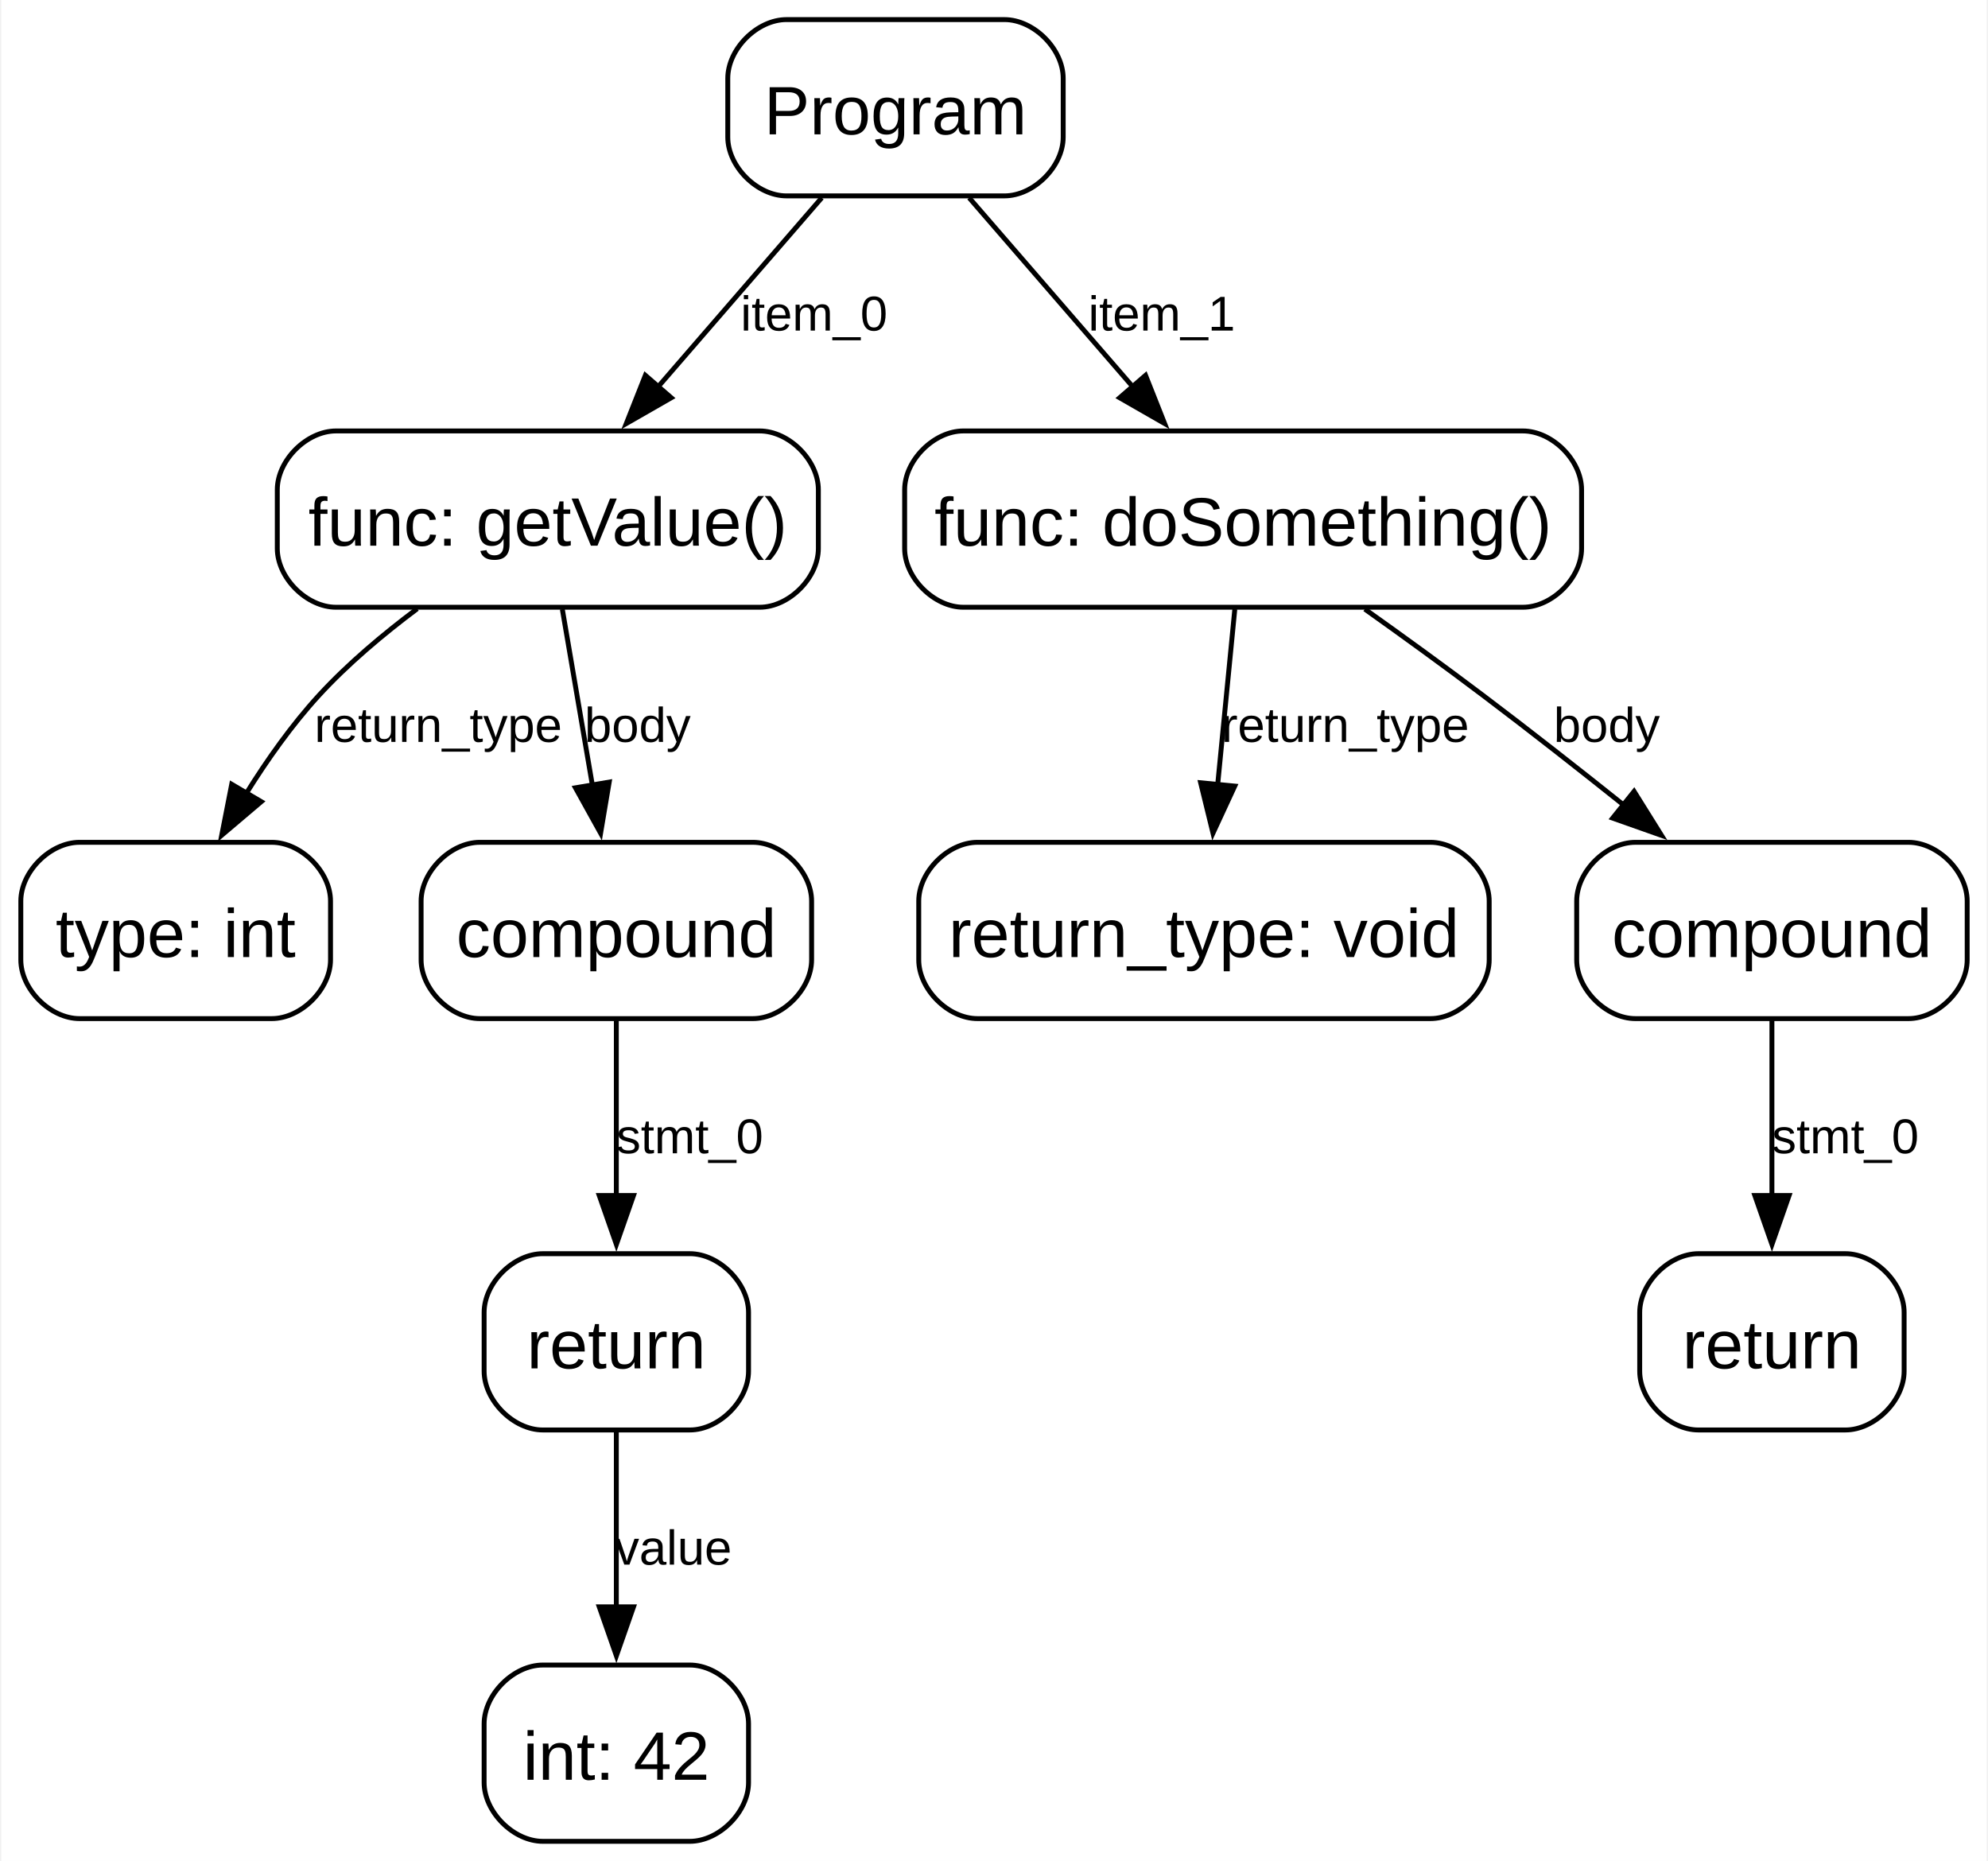
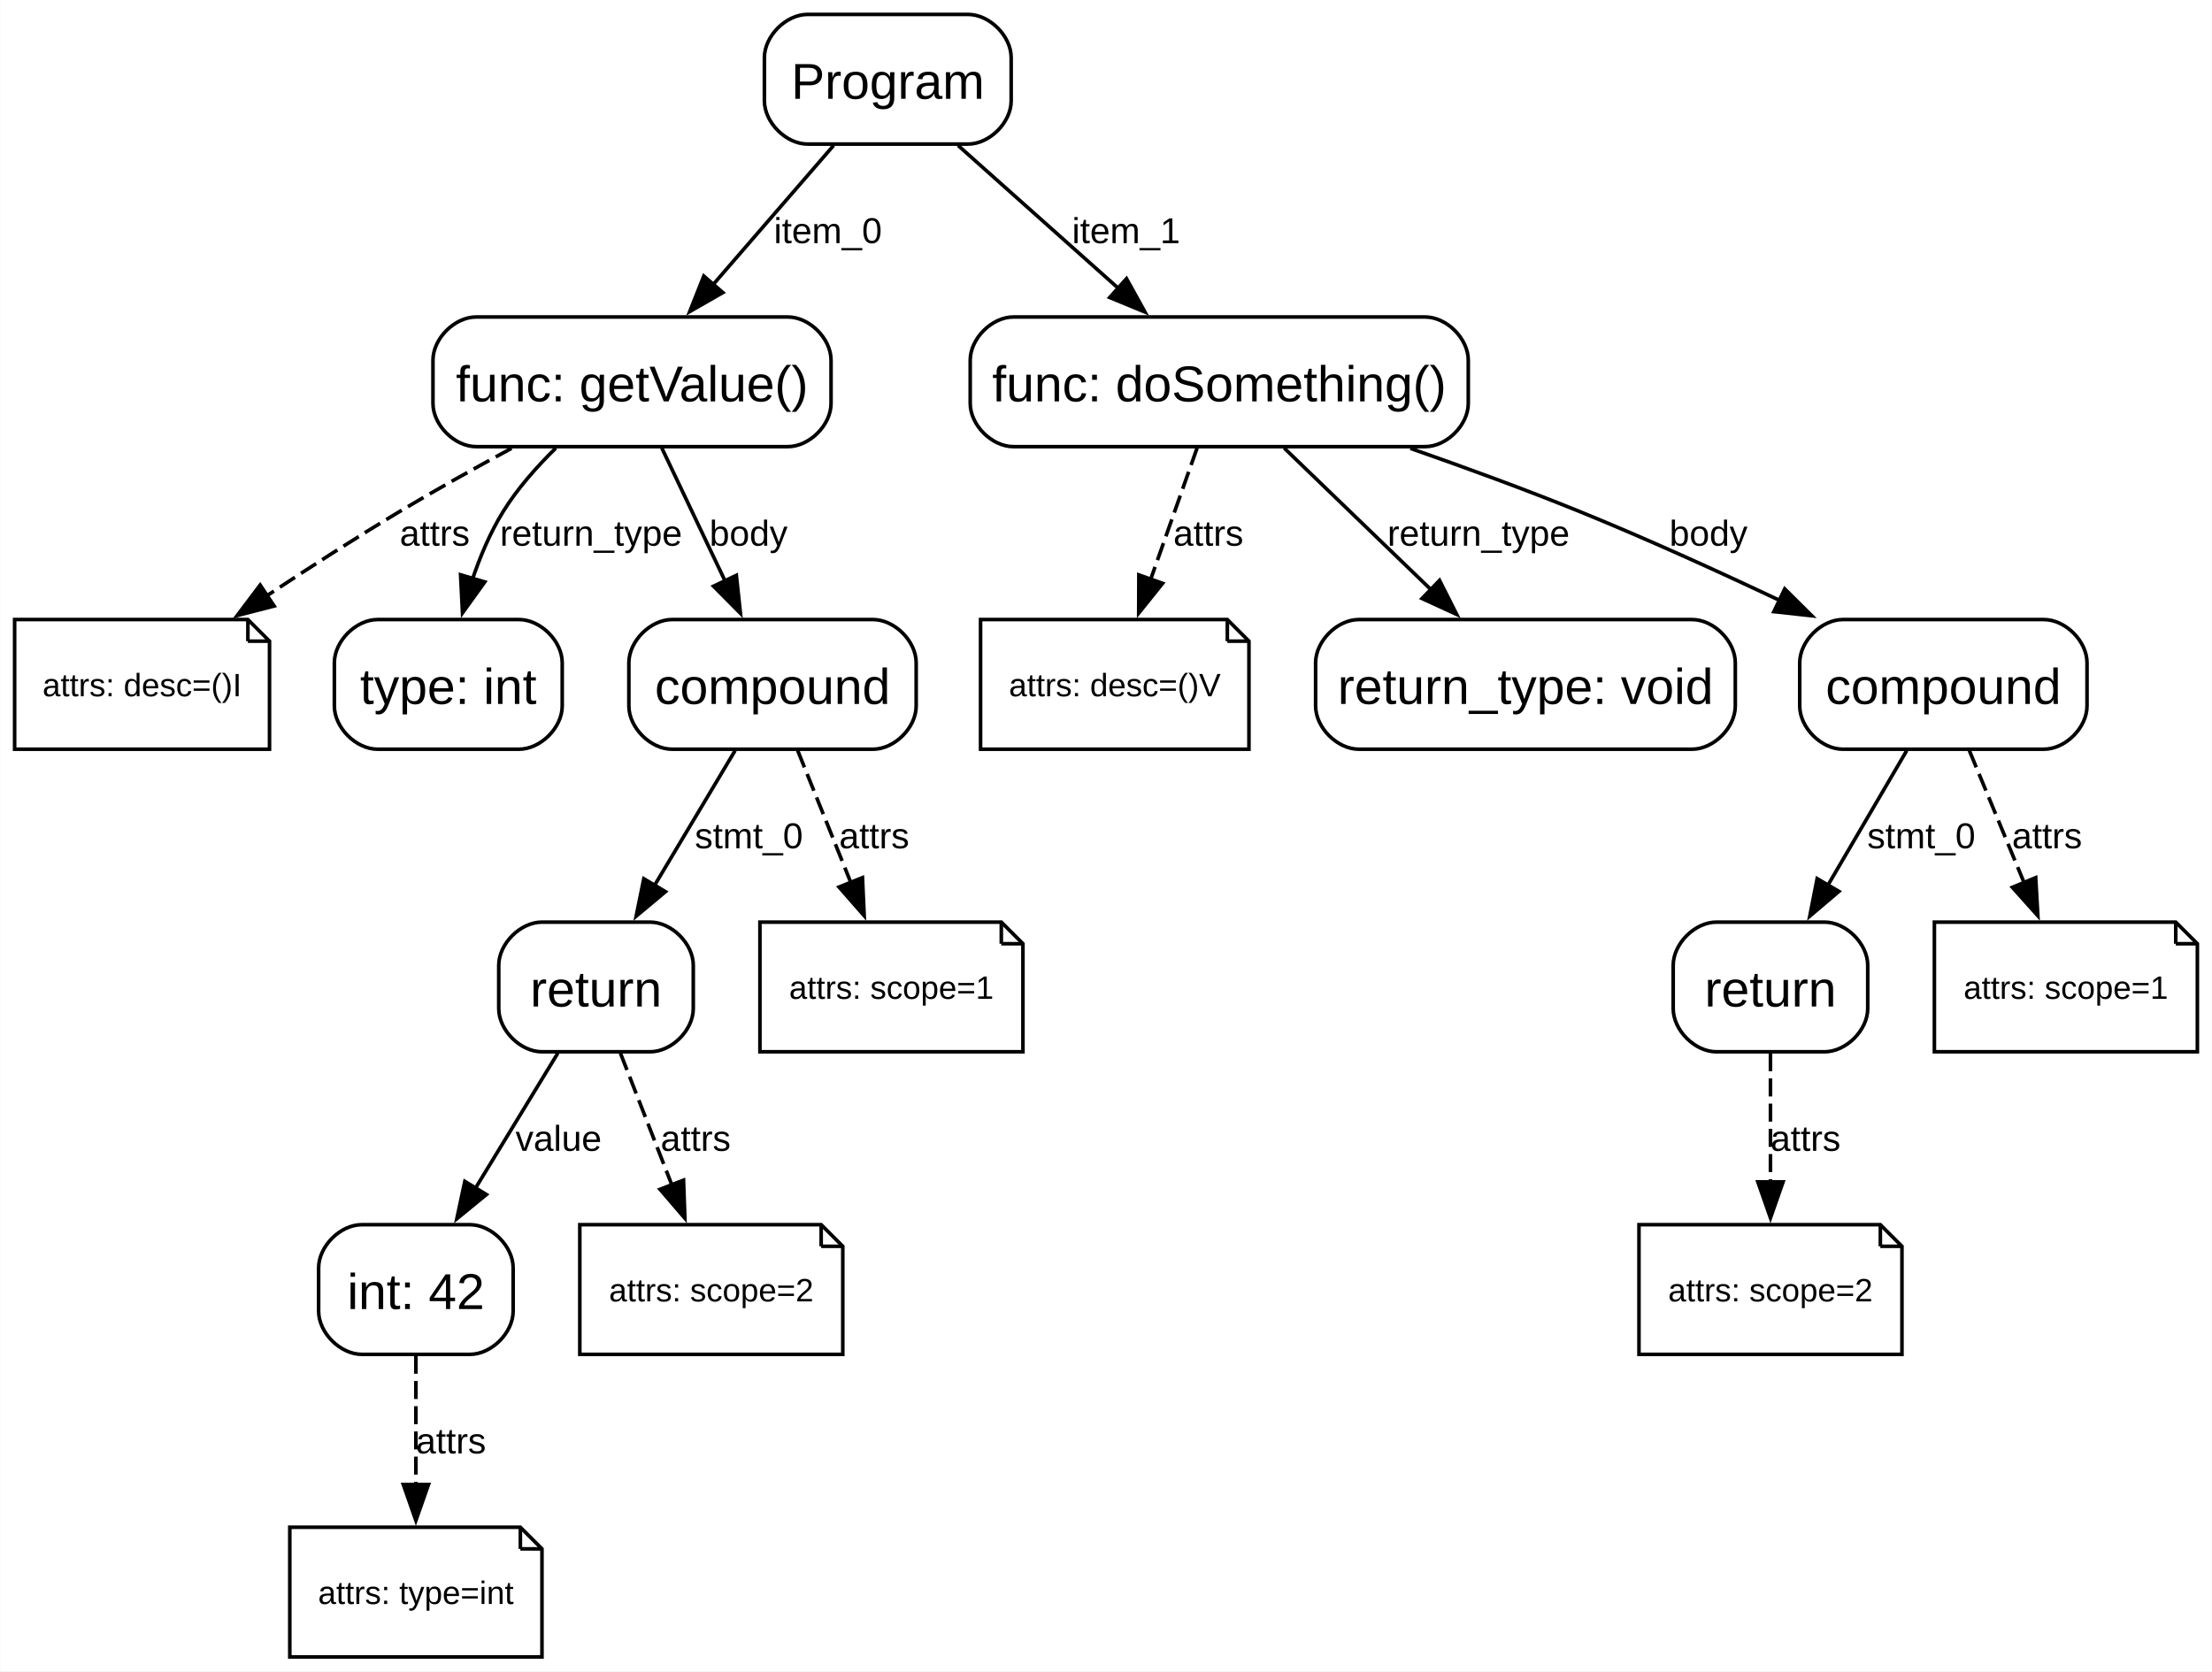
- <svg xmlns="http://www.w3.org/2000/svg" width="406pt" height="380pt" viewBox="0.00 0.00 405.50 380.00">
-   <g id="graph0" class="graph" transform="scale(1 1) rotate(0) translate(4 376)">
-     <polygon fill="white" stroke="none" points="-4,4 -4,-376 401.5,-376 401.5,4 -4,4" />
+ <svg xmlns="http://www.w3.org/2000/svg" width="614pt" height="464pt" viewBox="0.00 0.00 613.88 464.00">
+   <g id="graph0" class="graph" transform="scale(1 1) rotate(0) translate(4 460)">
+     <polygon fill="white" stroke="none" points="-4,4 -4,-460 609.88,-460 609.88,4 -4,4" />
    <g id="node1" class="node">
-       <path fill="none" stroke="black" d="M200.88,-372C200.88,-372 156.38,-372 156.38,-372 150.38,-372 144.38,-366 144.38,-360 144.38,-360 144.38,-348 144.38,-348 144.38,-342 150.38,-336 156.38,-336 156.38,-336 200.88,-336 200.88,-336 206.88,-336 212.88,-342 212.88,-348 212.88,-348 212.88,-360 212.88,-360 212.88,-366 206.88,-372 200.88,-372" />
-       <text text-anchor="middle" x="178.62" y="-348.57" font-family="Arial" font-size="14.00">Program</text>
+       <path fill="none" stroke="black" d="M264.62,-456C264.62,-456 220.12,-456 220.12,-456 214.12,-456 208.12,-450 208.12,-444 208.12,-444 208.12,-432 208.12,-432 208.12,-426 214.12,-420 220.12,-420 220.12,-420 264.62,-420 264.62,-420 270.62,-420 276.62,-426 276.62,-432 276.62,-432 276.62,-444 276.62,-444 276.62,-450 270.62,-456 264.62,-456" />
+       <text text-anchor="middle" x="242.38" y="-432.57" font-family="Arial" font-size="14.00">Program</text>
    </g>
    <g id="node2" class="node">
-       <path fill="none" stroke="black" d="M150.88,-288C150.88,-288 64.38,-288 64.38,-288 58.38,-288 52.38,-282 52.38,-276 52.38,-276 52.38,-264 52.38,-264 52.38,-258 58.38,-252 64.38,-252 64.38,-252 150.88,-252 150.88,-252 156.88,-252 162.88,-258 162.88,-264 162.88,-264 162.88,-276 162.88,-276 162.88,-282 156.88,-288 150.88,-288" />
-       <text text-anchor="middle" x="107.62" y="-264.57" font-family="Arial" font-size="14.00">func: getValue()</text>
+       <path fill="none" stroke="black" d="M214.62,-372C214.62,-372 128.12,-372 128.12,-372 122.12,-372 116.12,-366 116.12,-360 116.12,-360 116.12,-348 116.12,-348 116.12,-342 122.12,-336 128.12,-336 128.12,-336 214.62,-336 214.62,-336 220.62,-336 226.62,-342 226.62,-348 226.62,-348 226.62,-360 226.62,-360 226.62,-366 220.62,-372 214.62,-372" />
+       <text text-anchor="middle" x="171.38" y="-348.57" font-family="Arial" font-size="14.00">func: getValue()</text>
+     </g>
+     <g id="edge9" class="edge">
+       <path fill="none" stroke="black" d="M227.32,-419.61C217.62,-408.41 204.84,-393.65 193.94,-381.06" />
+       <polygon fill="black" stroke="black" points="196.59,-378.78 187.4,-373.51 191.3,-383.36 196.59,-378.78" />
+       <text text-anchor="middle" x="225.75" y="-392.5" font-family="Arial" font-size="10.00">item_0</text>
+     </g>
+     <g id="node11" class="node">
+       <path fill="none" stroke="black" d="M391.5,-372C391.5,-372 277.25,-372 277.25,-372 271.25,-372 265.25,-366 265.25,-360 265.25,-360 265.25,-348 265.25,-348 265.25,-342 271.25,-336 277.25,-336 277.25,-336 391.5,-336 391.5,-336 397.5,-336 403.5,-342 403.5,-348 403.5,-348 403.5,-360 403.5,-360 403.5,-366 397.5,-372 391.5,-372" />
+       <text text-anchor="middle" x="334.38" y="-348.57" font-family="Arial" font-size="14.00">func: doSomething()</text>
+     </g>
+     <g id="edge16" class="edge">
+       <path fill="none" stroke="black" d="M261.89,-419.61C274.82,-408.09 291.98,-392.79 306.36,-379.97" />
+       <polygon fill="black" stroke="black" points="308.63,-382.64 313.76,-373.37 303.97,-377.41 308.63,-382.64" />
+       <text text-anchor="middle" x="308.51" y="-392.5" font-family="Arial" font-size="10.00">item_1</text>
+     </g>
+     <g id="node3" class="node">
+       <polygon fill="none" stroke="black" points="64.75,-288 0,-288 0,-252 70.75,-252 70.75,-282 64.75,-288" />
+       <polyline fill="none" stroke="black" points="64.75,-288 64.75,-282" />
+       <polyline fill="none" stroke="black" points="70.75,-282 64.75,-282" />
+       <text text-anchor="middle" x="35.38" y="-266.7" font-family="Arial" font-size="9.00">attrs: desc=()I</text>
+     </g>
+     <g id="edge1" class="edge">
+       <path fill="none" stroke="black" stroke-dasharray="5,2" d="M137.93,-335.54C127.85,-330.1 116.82,-323.95 106.88,-318 94.63,-310.67 81.5,-302.22 69.88,-294.52" />
+       <polygon fill="black" stroke="black" points="72.04,-291.76 61.78,-289.12 68.16,-297.58 72.04,-291.76" />
+       <text text-anchor="middle" x="116.62" y="-308.5" font-family="Arial" font-size="10.00">attrs</text>
+     </g>
+     <g id="node4" class="node">
+       <path fill="none" stroke="black" d="M140,-288C140,-288 100.75,-288 100.75,-288 94.75,-288 88.75,-282 88.75,-276 88.75,-276 88.75,-264 88.75,-264 88.75,-258 94.75,-252 100.75,-252 100.75,-252 140,-252 140,-252 146,-252 152,-258 152,-264 152,-264 152,-276 152,-276 152,-282 146,-288 140,-288" />
+       <text text-anchor="middle" x="120.38" y="-264.57" font-family="Arial" font-size="14.00">type: int</text>
+     </g>
+     <g id="edge2" class="edge">
+       <path fill="none" stroke="black" d="M150.22,-335.6C144.89,-330.38 139.56,-324.35 135.62,-318 132.03,-312.21 129.2,-305.48 127.01,-298.97" />
+       <polygon fill="black" stroke="black" points="130.5,-298.44 124.32,-289.84 123.79,-300.42 130.5,-298.44" />
+       <text text-anchor="middle" x="160" y="-308.5" font-family="Arial" font-size="10.00">return_type</text>
+     </g>
+     <g id="node5" class="node">
+       <path fill="none" stroke="black" d="M238.25,-288C238.25,-288 182.5,-288 182.5,-288 176.5,-288 170.5,-282 170.5,-276 170.5,-276 170.5,-264 170.5,-264 170.5,-258 176.5,-252 182.5,-252 182.5,-252 238.25,-252 238.25,-252 244.25,-252 250.25,-258 250.25,-264 250.25,-264 250.25,-276 250.25,-276 250.25,-282 244.25,-288 238.25,-288" />
+       <text text-anchor="middle" x="210.38" y="-264.57" font-family="Arial" font-size="14.00">compound</text>
+     </g>
+     <g id="edge8" class="edge">
+       <path fill="none" stroke="black" d="M179.65,-335.61C184.76,-324.85 191.45,-310.79 197.28,-298.54" />
+       <polygon fill="black" stroke="black" points="200.33,-300.27 201.47,-289.73 194.01,-297.26 200.33,-300.27" />
+       <text text-anchor="middle" x="203.71" y="-308.5" font-family="Arial" font-size="10.00">body</text>
+     </g>
+     <g id="node6" class="node">
+       <path fill="none" stroke="black" d="M176.38,-204C176.38,-204 146.38,-204 146.38,-204 140.38,-204 134.38,-198 134.38,-192 134.38,-192 134.38,-180 134.38,-180 134.38,-174 140.38,-168 146.38,-168 146.38,-168 176.38,-168 176.38,-168 182.38,-168 188.38,-174 188.38,-180 188.38,-180 188.38,-192 188.38,-192 188.38,-198 182.38,-204 176.38,-204" />
+       <text text-anchor="middle" x="161.38" y="-180.57" font-family="Arial" font-size="14.00">return</text>
+     </g>
+     <g id="edge6" class="edge">
+       <path fill="none" stroke="black" d="M199.98,-251.61C193.49,-240.74 184.98,-226.51 177.61,-214.17" />
+       <polygon fill="black" stroke="black" points="180.66,-212.45 172.53,-205.66 174.65,-216.04 180.66,-212.45" />
+       <text text-anchor="middle" x="203.81" y="-224.5" font-family="Arial" font-size="10.00">stmt_0</text>
+     </g>
+     <g id="node10" class="node">
+       <polygon fill="none" stroke="black" points="273.88,-204 206.88,-204 206.88,-168 279.88,-168 279.88,-198 273.88,-204" />
+       <polyline fill="none" stroke="black" points="273.88,-204 273.88,-198" />
+       <polyline fill="none" stroke="black" points="279.88,-198 273.88,-198" />
+       <text text-anchor="middle" x="243.38" y="-182.7" font-family="Arial" font-size="9.00">attrs: scope=1</text>
+     </g>
+     <g id="edge7" class="edge">
+       <path fill="none" stroke="black" stroke-dasharray="5,2" d="M217.37,-251.61C221.66,-240.96 227.25,-227.07 232.14,-214.91" />
+       <polygon fill="black" stroke="black" points="235.34,-216.35 235.82,-205.77 228.84,-213.74 235.34,-216.35" />
+       <text text-anchor="middle" x="238.6" y="-224.5" font-family="Arial" font-size="10.00">attrs</text>
+     </g>
+     <g id="node7" class="node">
+       <path fill="none" stroke="black" d="M126.38,-120C126.38,-120 96.38,-120 96.38,-120 90.38,-120 84.38,-114 84.38,-108 84.38,-108 84.38,-96 84.38,-96 84.38,-90 90.38,-84 96.38,-84 96.38,-84 126.38,-84 126.38,-84 132.38,-84 138.38,-90 138.38,-96 138.38,-96 138.38,-108 138.38,-108 138.38,-114 132.38,-120 126.38,-120" />
+       <text text-anchor="middle" x="111.38" y="-96.58" font-family="Arial" font-size="14.00">int: 42</text>
+     </g>
+     <g id="edge4" class="edge">
+       <path fill="none" stroke="black" d="M150.77,-167.61C144.14,-156.74 135.46,-142.51 127.94,-130.17" />
+       <polygon fill="black" stroke="black" points="130.95,-128.37 122.75,-121.66 124.97,-132.02 130.95,-128.37" />
+       <text text-anchor="middle" x="150.99" y="-140.5" font-family="Arial" font-size="10.00">value</text>
+     </g>
+     <g id="node9" class="node">
+       <polygon fill="none" stroke="black" points="223.88,-120 156.88,-120 156.88,-84 229.88,-84 229.88,-114 223.88,-120" />
+       <polyline fill="none" stroke="black" points="223.88,-120 223.88,-114" />
+       <polyline fill="none" stroke="black" points="229.88,-114 223.88,-114" />
+       <text text-anchor="middle" x="193.38" y="-98.7" font-family="Arial" font-size="9.00">attrs: scope=2</text>
    </g>
    <g id="edge5" class="edge">
-       <path fill="none" stroke="black" d="M163.57,-335.61C153.87,-324.41 141.09,-309.65 130.19,-297.06" />
-       <polygon fill="black" stroke="black" points="132.84,-294.78 123.65,-289.51 127.55,-299.36 132.84,-294.78" />
-       <text text-anchor="middle" x="162" y="-308.5" font-family="Arial" font-size="10.00">item_0</text>
+       <path fill="none" stroke="black" stroke-dasharray="5,2" d="M168.16,-167.61C172.32,-156.96 177.74,-143.07 182.48,-130.91" />
+       <polygon fill="black" stroke="black" points="185.67,-132.36 186.05,-121.78 179.15,-129.82 185.67,-132.36" />
+       <text text-anchor="middle" x="189.04" y="-140.5" font-family="Arial" font-size="10.00">attrs</text>
    </g>
-     <g id="node7" class="node">
-       <path fill="none" stroke="black" d="M306.75,-288C306.75,-288 192.5,-288 192.5,-288 186.5,-288 180.5,-282 180.5,-276 180.5,-276 180.5,-264 180.5,-264 180.5,-258 186.5,-252 192.5,-252 192.5,-252 306.75,-252 306.75,-252 312.75,-252 318.75,-258 318.75,-264 318.75,-264 318.75,-276 318.75,-276 318.75,-282 312.75,-288 306.75,-288" />
-       <text text-anchor="middle" x="249.62" y="-264.57" font-family="Arial" font-size="14.00">func: doSomething()</text>
-     </g>
-     <g id="edge9" class="edge">
-       <path fill="none" stroke="black" d="M193.68,-335.61C203.38,-324.41 216.16,-309.65 227.06,-297.06" />
-       <polygon fill="black" stroke="black" points="229.7,-299.36 233.6,-289.51 224.41,-294.78 229.7,-299.36" />
-       <text text-anchor="middle" x="233" y="-308.5" font-family="Arial" font-size="10.00">item_1</text>
-     </g>
-     <g id="node3" class="node">
-       <path fill="none" stroke="black" d="M51.25,-204C51.25,-204 12,-204 12,-204 6,-204 0,-198 0,-192 0,-192 0,-180 0,-180 0,-174 6,-168 12,-168 12,-168 51.25,-168 51.25,-168 57.25,-168 63.25,-174 63.25,-180 63.25,-180 63.25,-192 63.25,-192 63.25,-198 57.25,-204 51.25,-204" />
-       <text text-anchor="middle" x="31.62" y="-180.57" font-family="Arial" font-size="14.00">type: int</text>
-     </g>
-     <g id="edge1" class="edge">
-       <path fill="none" stroke="black" d="M80.96,-251.7C73.98,-246.48 66.77,-240.42 60.88,-234 55.37,-228 50.31,-220.84 46,-213.92" />
-       <polygon fill="black" stroke="black" points="49.11,-212.3 41.03,-205.45 43.07,-215.85 49.11,-212.3" />
-       <text text-anchor="middle" x="85.25" y="-224.5" font-family="Arial" font-size="10.00">return_type</text>
-     </g>
-     <g id="node4" class="node">
-       <path fill="none" stroke="black" d="M149.5,-204C149.5,-204 93.75,-204 93.75,-204 87.75,-204 81.75,-198 81.75,-192 81.75,-192 81.75,-180 81.75,-180 81.75,-174 87.75,-168 93.75,-168 93.75,-168 149.5,-168 149.5,-168 155.5,-168 161.5,-174 161.5,-180 161.5,-180 161.5,-192 161.5,-192 161.5,-198 155.5,-204 149.5,-204" />
-       <text text-anchor="middle" x="121.62" y="-180.57" font-family="Arial" font-size="14.00">compound</text>
-     </g>
-     <g id="edge4" class="edge">
-       <path fill="none" stroke="black" d="M110.59,-251.61C112.38,-241.17 114.69,-227.64 116.73,-215.66" />
-       <polygon fill="black" stroke="black" points="120.17,-216.3 118.41,-205.86 113.27,-215.13 120.17,-216.3" />
-       <text text-anchor="middle" x="125.96" y="-224.5" font-family="Arial" font-size="10.00">body</text>
-     </g>
-     <g id="node5" class="node">
-       <path fill="none" stroke="black" d="M136.62,-120C136.62,-120 106.62,-120 106.62,-120 100.62,-120 94.62,-114 94.62,-108 94.62,-108 94.62,-96 94.62,-96 94.62,-90 100.62,-84 106.62,-84 106.62,-84 136.62,-84 136.62,-84 142.62,-84 148.62,-90 148.62,-96 148.62,-96 148.62,-108 148.62,-108 148.62,-114 142.62,-120 136.62,-120" />
-       <text text-anchor="middle" x="121.62" y="-96.58" font-family="Arial" font-size="14.00">return</text>
+     <g id="node8" class="node">
+       <polygon fill="none" stroke="black" points="140.38,-36 76.38,-36 76.38,0 146.38,0 146.38,-30 140.38,-36" />
+       <polyline fill="none" stroke="black" points="140.38,-36 140.38,-30" />
+       <polyline fill="none" stroke="black" points="146.38,-30 140.38,-30" />
+       <text text-anchor="middle" x="111.38" y="-14.7" font-family="Arial" font-size="9.00">attrs: type=int</text>
    </g>
    <g id="edge3" class="edge">
-       <path fill="none" stroke="black" d="M121.62,-167.61C121.62,-157.17 121.62,-143.64 121.62,-131.66" />
-       <polygon fill="black" stroke="black" points="125.13,-131.88 121.63,-121.88 118.13,-131.88 125.13,-131.88" />
-       <text text-anchor="middle" x="136.62" y="-140.5" font-family="Arial" font-size="10.00">stmt_0</text>
+       <path fill="none" stroke="black" stroke-dasharray="5,2" d="M111.38,-83.61C111.38,-73.17 111.38,-59.64 111.38,-47.66" />
+       <polygon fill="black" stroke="black" points="114.88,-47.88 111.38,-37.88 107.88,-47.88 114.88,-47.88" />
+       <text text-anchor="middle" x="121.12" y="-56.5" font-family="Arial" font-size="10.00">attrs</text>
    </g>
-     <g id="node6" class="node">
-       <path fill="none" stroke="black" d="M136.62,-36C136.62,-36 106.62,-36 106.62,-36 100.62,-36 94.62,-30 94.62,-24 94.62,-24 94.62,-12 94.62,-12 94.62,-6 100.62,0 106.62,0 106.62,0 136.62,0 136.62,0 142.62,0 148.62,-6 148.62,-12 148.62,-12 148.62,-24 148.62,-24 148.62,-30 142.62,-36 136.62,-36" />
-       <text text-anchor="middle" x="121.62" y="-12.57" font-family="Arial" font-size="14.00">int: 42</text>
+     <g id="node12" class="node">
+       <polygon fill="none" stroke="black" points="336.62,-288 268.12,-288 268.12,-252 342.62,-252 342.62,-282 336.62,-288" />
+       <polyline fill="none" stroke="black" points="336.62,-288 336.62,-282" />
+       <polyline fill="none" stroke="black" points="342.62,-282 336.62,-282" />
+       <text text-anchor="middle" x="305.38" y="-266.7" font-family="Arial" font-size="9.00">attrs: desc=()V</text>
    </g>
-     <g id="edge2" class="edge">
-       <path fill="none" stroke="black" d="M121.62,-83.61C121.62,-73.17 121.62,-59.64 121.62,-47.66" />
-       <polygon fill="black" stroke="black" points="125.13,-47.88 121.63,-37.88 118.13,-47.88 125.13,-47.88" />
-       <text text-anchor="middle" x="133.25" y="-56.5" font-family="Arial" font-size="10.00">value</text>
+     <g id="edge10" class="edge">
+       <path fill="none" stroke="black" stroke-dasharray="5,2" d="M328.22,-335.61C324.46,-324.96 319.55,-311.07 315.25,-298.91" />
+       <polygon fill="black" stroke="black" points="318.65,-298.05 312.02,-289.79 312.06,-300.39 318.65,-298.05" />
+       <text text-anchor="middle" x="331.36" y="-308.5" font-family="Arial" font-size="10.00">attrs</text>
    </g>
-     <g id="node8" class="node">
-       <path fill="none" stroke="black" d="M287.88,-204C287.88,-204 195.38,-204 195.38,-204 189.38,-204 183.38,-198 183.38,-192 183.38,-192 183.38,-180 183.38,-180 183.38,-174 189.38,-168 195.38,-168 195.38,-168 287.88,-168 287.88,-168 293.88,-168 299.88,-174 299.88,-180 299.88,-180 299.88,-192 299.88,-192 299.88,-198 293.88,-204 287.88,-204" />
-       <text text-anchor="middle" x="241.62" y="-180.57" font-family="Arial" font-size="14.00">return_type: void</text>
+     <g id="node13" class="node">
+       <path fill="none" stroke="black" d="M465.62,-288C465.62,-288 373.12,-288 373.12,-288 367.12,-288 361.12,-282 361.12,-276 361.12,-276 361.12,-264 361.12,-264 361.12,-258 367.12,-252 373.12,-252 373.12,-252 465.62,-252 465.62,-252 471.62,-252 477.62,-258 477.62,-264 477.62,-264 477.62,-276 477.62,-276 477.62,-282 471.62,-288 465.62,-288" />
+       <text text-anchor="middle" x="419.38" y="-264.57" font-family="Arial" font-size="14.00">return_type: void</text>
    </g>
-     <g id="edge6" class="edge">
-       <path fill="none" stroke="black" d="M247.93,-251.61C246.91,-241.17 245.59,-227.64 244.42,-215.66" />
-       <polygon fill="black" stroke="black" points="247.92,-215.48 243.47,-205.87 240.95,-216.16 247.92,-215.48" />
-       <text text-anchor="middle" x="270.48" y="-224.5" font-family="Arial" font-size="10.00">return_type</text>
+     <g id="edge11" class="edge">
+       <path fill="none" stroke="black" d="M352.4,-335.61C364.23,-324.19 379.91,-309.08 393.12,-296.33" />
+       <polygon fill="black" stroke="black" points="395.52,-298.88 400.29,-289.42 390.66,-293.84 395.52,-298.88" />
+       <text text-anchor="middle" x="406.34" y="-308.5" font-family="Arial" font-size="10.00">return_type</text>
    </g>
-     <g id="node9" class="node">
-       <path fill="none" stroke="black" d="M385.5,-204C385.5,-204 329.75,-204 329.75,-204 323.75,-204 317.75,-198 317.75,-192 317.75,-192 317.75,-180 317.75,-180 317.75,-174 323.75,-168 329.75,-168 329.75,-168 385.5,-168 385.5,-168 391.5,-168 397.5,-174 397.5,-180 397.5,-180 397.5,-192 397.5,-192 397.5,-198 391.5,-204 385.5,-204" />
-       <text text-anchor="middle" x="357.62" y="-180.57" font-family="Arial" font-size="14.00">compound</text>
+     <g id="node14" class="node">
+       <path fill="none" stroke="black" d="M563.25,-288C563.25,-288 507.5,-288 507.5,-288 501.5,-288 495.5,-282 495.5,-276 495.5,-276 495.5,-264 495.5,-264 495.5,-258 501.5,-252 507.5,-252 507.5,-252 563.25,-252 563.25,-252 569.25,-252 575.25,-258 575.25,-264 575.25,-264 575.25,-276 575.25,-276 575.25,-282 569.25,-288 563.25,-288" />
+       <text text-anchor="middle" x="535.38" y="-264.57" font-family="Arial" font-size="14.00">compound</text>
    </g>
-     <g id="edge8" class="edge">
-       <path fill="none" stroke="black" d="M274.48,-251.62C282.28,-246.08 290.86,-239.86 298.62,-234 308.11,-226.84 318.29,-218.85 327.47,-211.52" />
-       <polygon fill="black" stroke="black" points="329.47,-214.4 335.08,-205.41 325.09,-208.94 329.47,-214.4" />
-       <text text-anchor="middle" x="323.89" y="-224.5" font-family="Arial" font-size="10.00">body</text>
+     <g id="edge15" class="edge">
+       <path fill="none" stroke="black" d="M387.42,-335.53C402.69,-330.2 419.29,-324.13 434.38,-318 452.77,-310.52 472.66,-301.48 489.89,-293.33" />
+       <polygon fill="black" stroke="black" points="491.34,-296.51 498.86,-289.05 488.33,-290.2 491.34,-296.51" />
+       <text text-anchor="middle" x="470.17" y="-308.5" font-family="Arial" font-size="10.00">body</text>
    </g>
-     <g id="node10" class="node">
-       <path fill="none" stroke="black" d="M372.62,-120C372.62,-120 342.62,-120 342.62,-120 336.62,-120 330.62,-114 330.62,-108 330.62,-108 330.62,-96 330.62,-96 330.62,-90 336.62,-84 342.62,-84 342.62,-84 372.62,-84 372.62,-84 378.62,-84 384.62,-90 384.62,-96 384.62,-96 384.62,-108 384.62,-108 384.62,-114 378.62,-120 372.62,-120" />
-       <text text-anchor="middle" x="357.62" y="-96.58" font-family="Arial" font-size="14.00">return</text>
+     <g id="node15" class="node">
+       <path fill="none" stroke="black" d="M502.38,-204C502.38,-204 472.38,-204 472.38,-204 466.38,-204 460.38,-198 460.38,-192 460.38,-192 460.38,-180 460.38,-180 460.38,-174 466.38,-168 472.38,-168 472.38,-168 502.38,-168 502.38,-168 508.38,-168 514.38,-174 514.38,-180 514.38,-180 514.38,-192 514.38,-192 514.38,-198 508.38,-204 502.38,-204" />
+       <text text-anchor="middle" x="487.38" y="-180.57" font-family="Arial" font-size="14.00">return</text>
    </g>
-     <g id="edge7" class="edge">
-       <path fill="none" stroke="black" d="M357.62,-167.61C357.62,-157.17 357.62,-143.64 357.62,-131.66" />
-       <polygon fill="black" stroke="black" points="361.13,-131.88 357.63,-121.88 354.13,-131.88 361.13,-131.88" />
-       <text text-anchor="middle" x="372.62" y="-140.5" font-family="Arial" font-size="10.00">stmt_0</text>
+     <g id="edge13" class="edge">
+       <path fill="none" stroke="black" d="M525.2,-251.61C518.83,-240.74 510.5,-226.51 503.28,-214.17" />
+       <polygon fill="black" stroke="black" points="506.38,-212.53 498.3,-205.67 500.34,-216.07 506.38,-212.53" />
+       <text text-anchor="middle" x="529.25" y="-224.5" font-family="Arial" font-size="10.00">stmt_0</text>
+     </g>
+     <g id="node17" class="node">
+       <polygon fill="none" stroke="black" points="599.88,-204 532.88,-204 532.88,-168 605.88,-168 605.88,-198 599.88,-204" />
+       <polyline fill="none" stroke="black" points="599.88,-204 599.88,-198" />
+       <polyline fill="none" stroke="black" points="605.88,-198 599.88,-198" />
+       <text text-anchor="middle" x="569.38" y="-182.7" font-family="Arial" font-size="9.00">attrs: scope=1</text>
+     </g>
+     <g id="edge14" class="edge">
+       <path fill="none" stroke="black" stroke-dasharray="5,2" d="M542.59,-251.61C547,-240.96 552.76,-227.07 557.8,-214.91" />
+       <polygon fill="black" stroke="black" points="561,-216.34 561.6,-205.76 554.53,-213.66 561,-216.34" />
+       <text text-anchor="middle" x="564.16" y="-224.5" font-family="Arial" font-size="10.00">attrs</text>
+     </g>
+     <g id="node16" class="node">
+       <polygon fill="none" stroke="black" points="517.88,-120 450.88,-120 450.88,-84 523.88,-84 523.88,-114 517.88,-120" />
+       <polyline fill="none" stroke="black" points="517.88,-120 517.88,-114" />
+       <polyline fill="none" stroke="black" points="523.88,-114 517.88,-114" />
+       <text text-anchor="middle" x="487.38" y="-98.7" font-family="Arial" font-size="9.00">attrs: scope=2</text>
+     </g>
+     <g id="edge12" class="edge">
+       <path fill="none" stroke="black" stroke-dasharray="5,2" d="M487.38,-167.61C487.38,-157.17 487.38,-143.64 487.38,-131.66" />
+       <polygon fill="black" stroke="black" points="490.88,-131.88 487.38,-121.88 483.88,-131.88 490.88,-131.88" />
+       <text text-anchor="middle" x="497.12" y="-140.5" font-family="Arial" font-size="10.00">attrs</text>
    </g>
  </g>
</svg>
